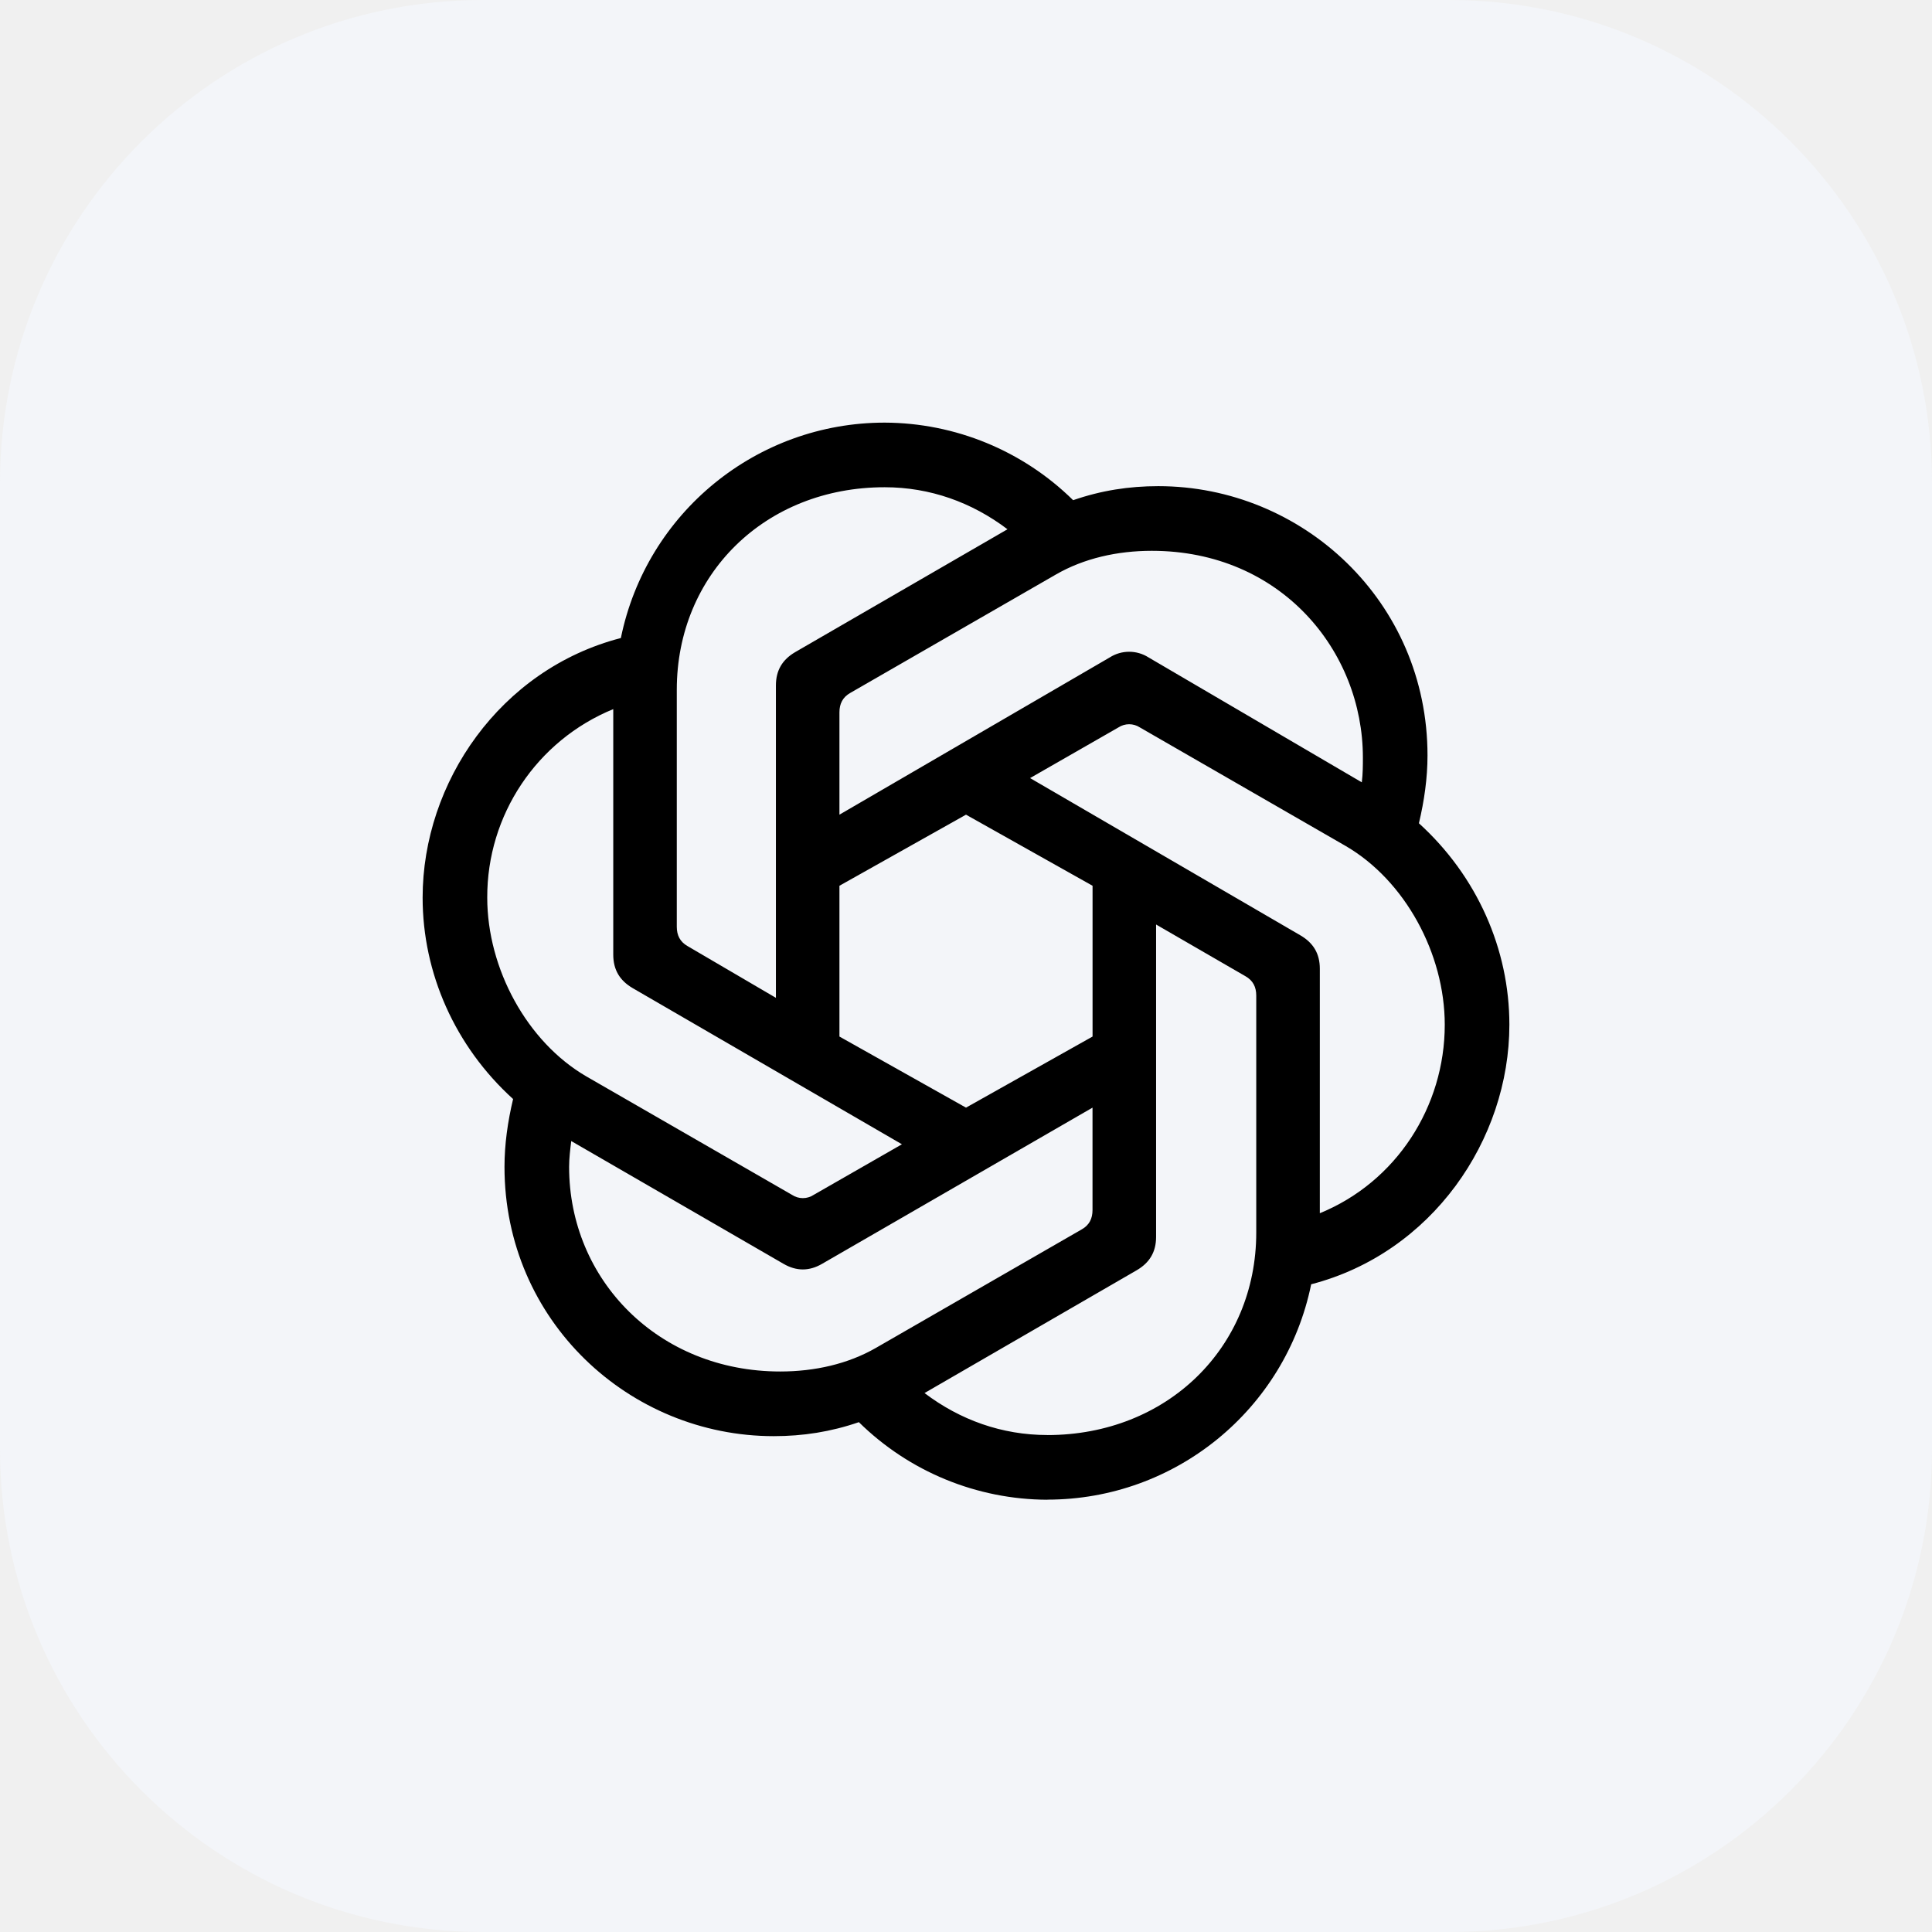
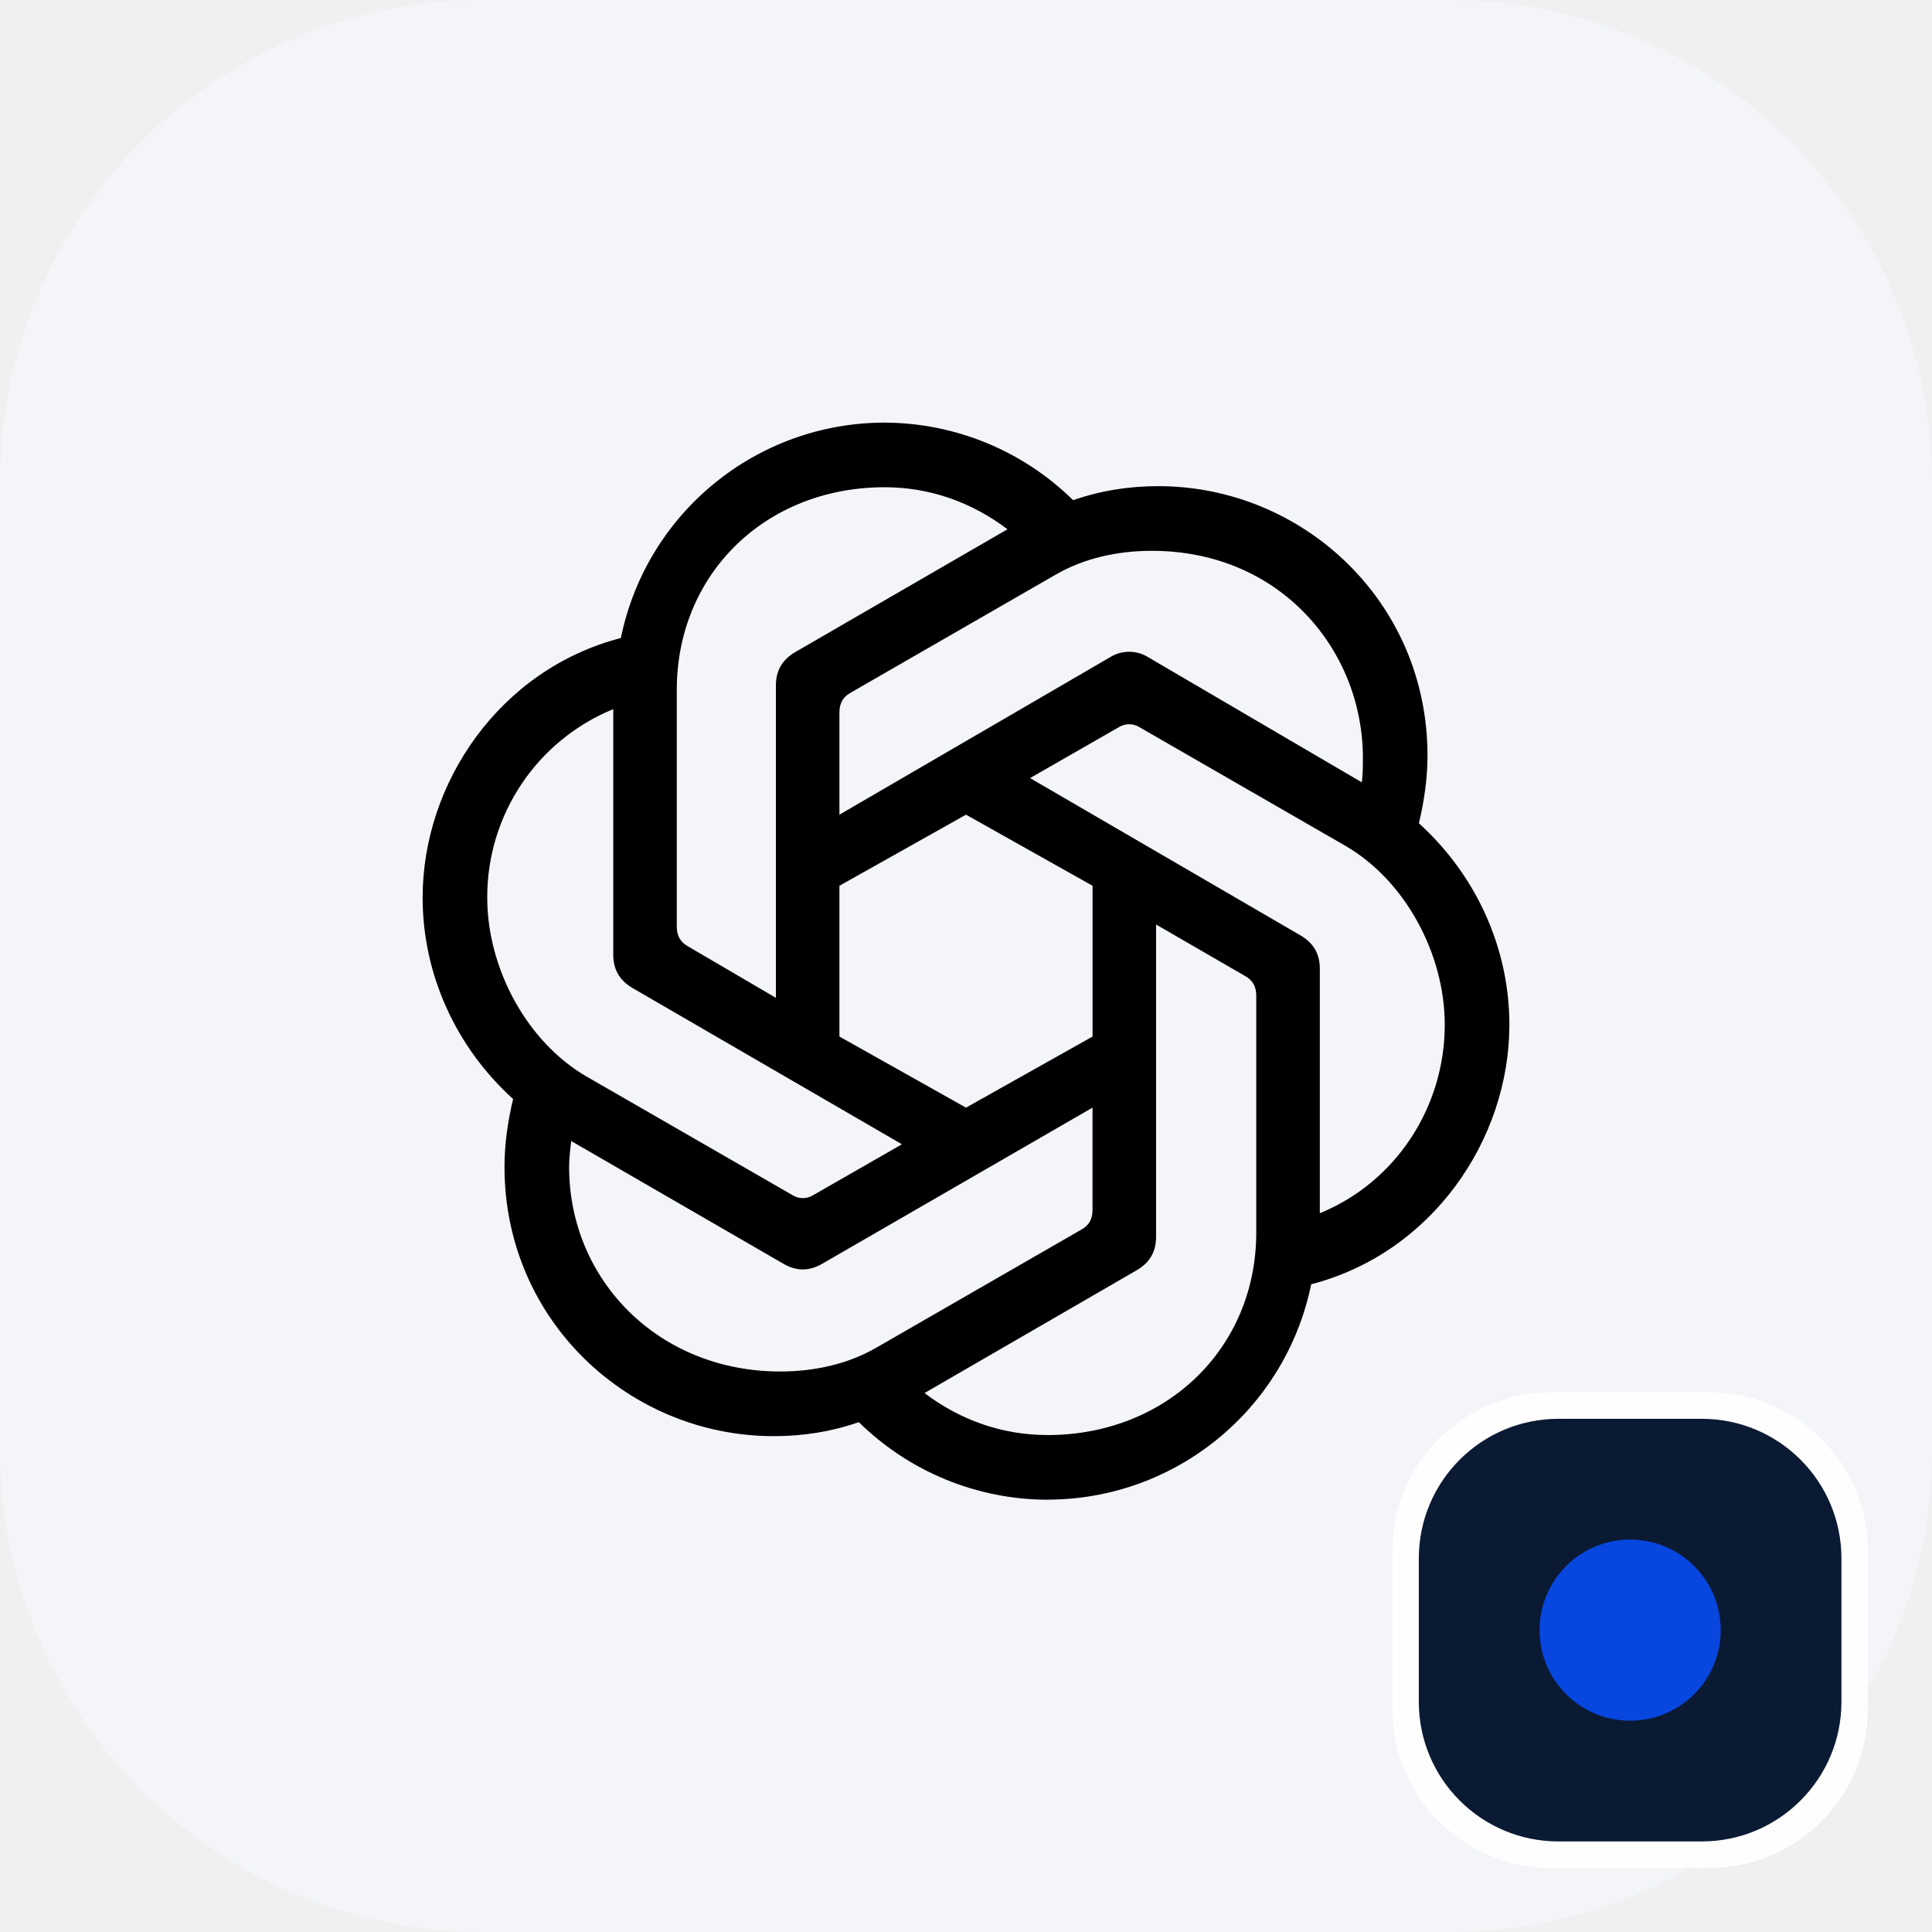
<svg xmlns="http://www.w3.org/2000/svg" viewBox="0 0 512 512">
  <rect width="512" height="512" rx="128" fill="#F3F5F9" />
  <g transform="translate(112.0 112.0) scale(12.000)">
    <path d="M9.205 8.658v-2.26c0-.19.072-.333.238-.428l4.543-2.616c.619-.357 1.356-.523 2.117-.523 2.854 0 4.662 2.212 4.662 4.566 0 .167 0 .357-.024.547l-4.71-2.759a.797.797 0 00-.856 0l-5.97 3.473zm10.609 8.8V12.06c0-.333-.143-.57-.429-.737l-5.97-3.473 1.95-1.118a.433.433 0 01.476 0l4.543 2.617c1.309.76 2.189 2.378 2.189 3.948 0 1.808-1.07 3.473-2.76 4.163zM7.802 12.703l-1.95-1.142c-.167-.095-.239-.238-.239-.428V5.899c0-2.545 1.95-4.472 4.591-4.472 1 0 1.927.333 2.712.928L8.23 5.067c-.285.166-.428.404-.428.737v6.898zM12 15.128l-2.795-1.57v-3.33L12 8.658l2.795 1.57v3.33L12 15.128zm1.796 7.23c-1 0-1.927-.332-2.712-.927l4.686-2.712c.285-.166.428-.404.428-.737v-6.898l1.974 1.142c.167.095.238.238.238.428v5.233c0 2.545-1.974 4.472-4.614 4.472zm-5.637-5.303l-4.544-2.617c-1.308-.761-2.188-2.378-2.188-3.948A4.482 4.482 0 014.21 6.327v5.423c0 .333.143.571.428.738l5.947 3.449-1.95 1.118a.432.432 0 01-.476 0zm-.262 3.9c-2.688 0-4.662-2.021-4.662-4.519 0-.19.024-.38.047-.57l4.686 2.71c.286.167.571.167.856 0l5.97-3.448v2.26c0 .19-.07.333-.237.428l-4.543 2.616c-.619.357-1.356.523-2.117.523zm5.899 2.83a5.947 5.947 0 005.827-4.756C22.287 18.339 24 15.84 24 13.296c0-1.665-.713-3.282-1.998-4.448.119-.5.19-.999.19-1.498 0-3.401-2.759-5.947-5.946-5.947-.642 0-1.26.095-1.88.31A5.962 5.962 0 0010.205 0a5.947 5.947 0 00-5.827 4.757C1.713 5.447 0 7.945 0 10.49c0 1.666.713 3.283 1.998 4.448-.119.5-.19 1-.19 1.499 0 3.401 2.759 5.946 5.946 5.946.642 0 1.26-.095 1.88-.309a5.96 5.96 0 004.162 1.713z" />
  </g>
+   <g id="axon-mark">
+     <rect x="369" y="369" width="126" height="126" rx="42" fill="#ffffff" fill-opacity=".92" />
+     <rect x="376" y="376" width="112" height="112" rx="37" fill="#0b1a33" />
+     <circle cx="432" cy="432" r="24" fill="#0747e0" />
+   </g>
</svg>
